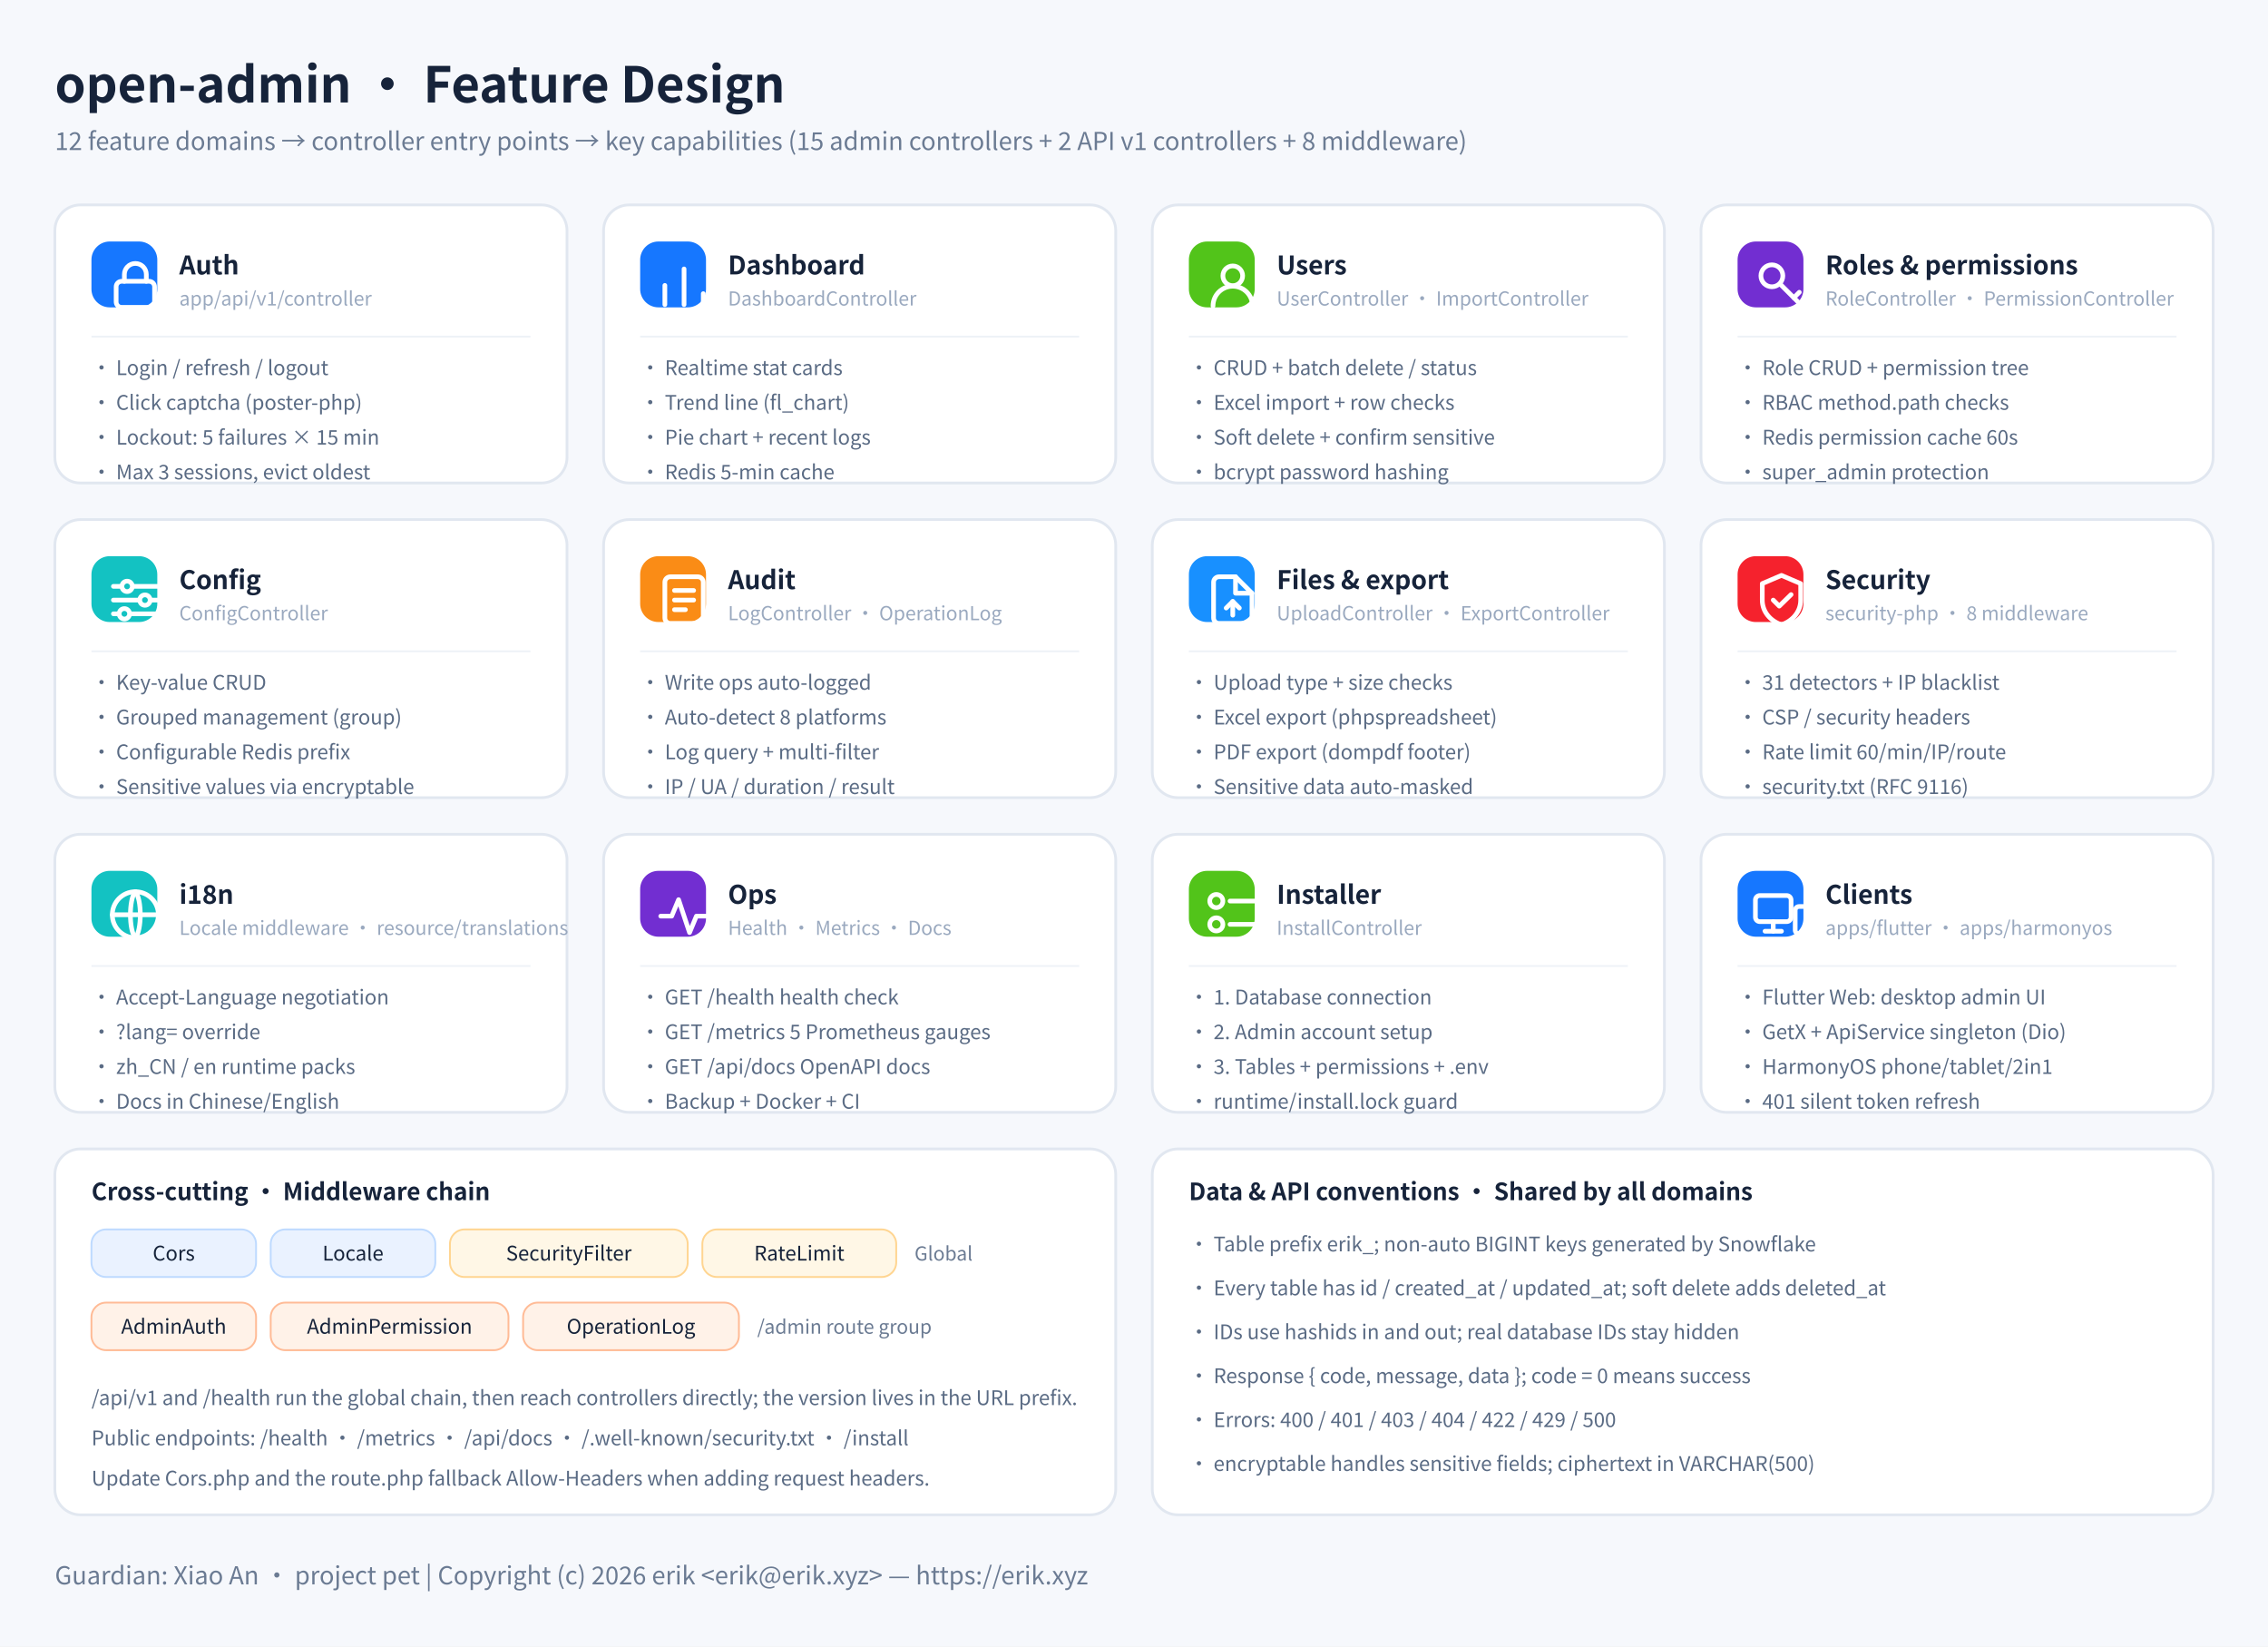
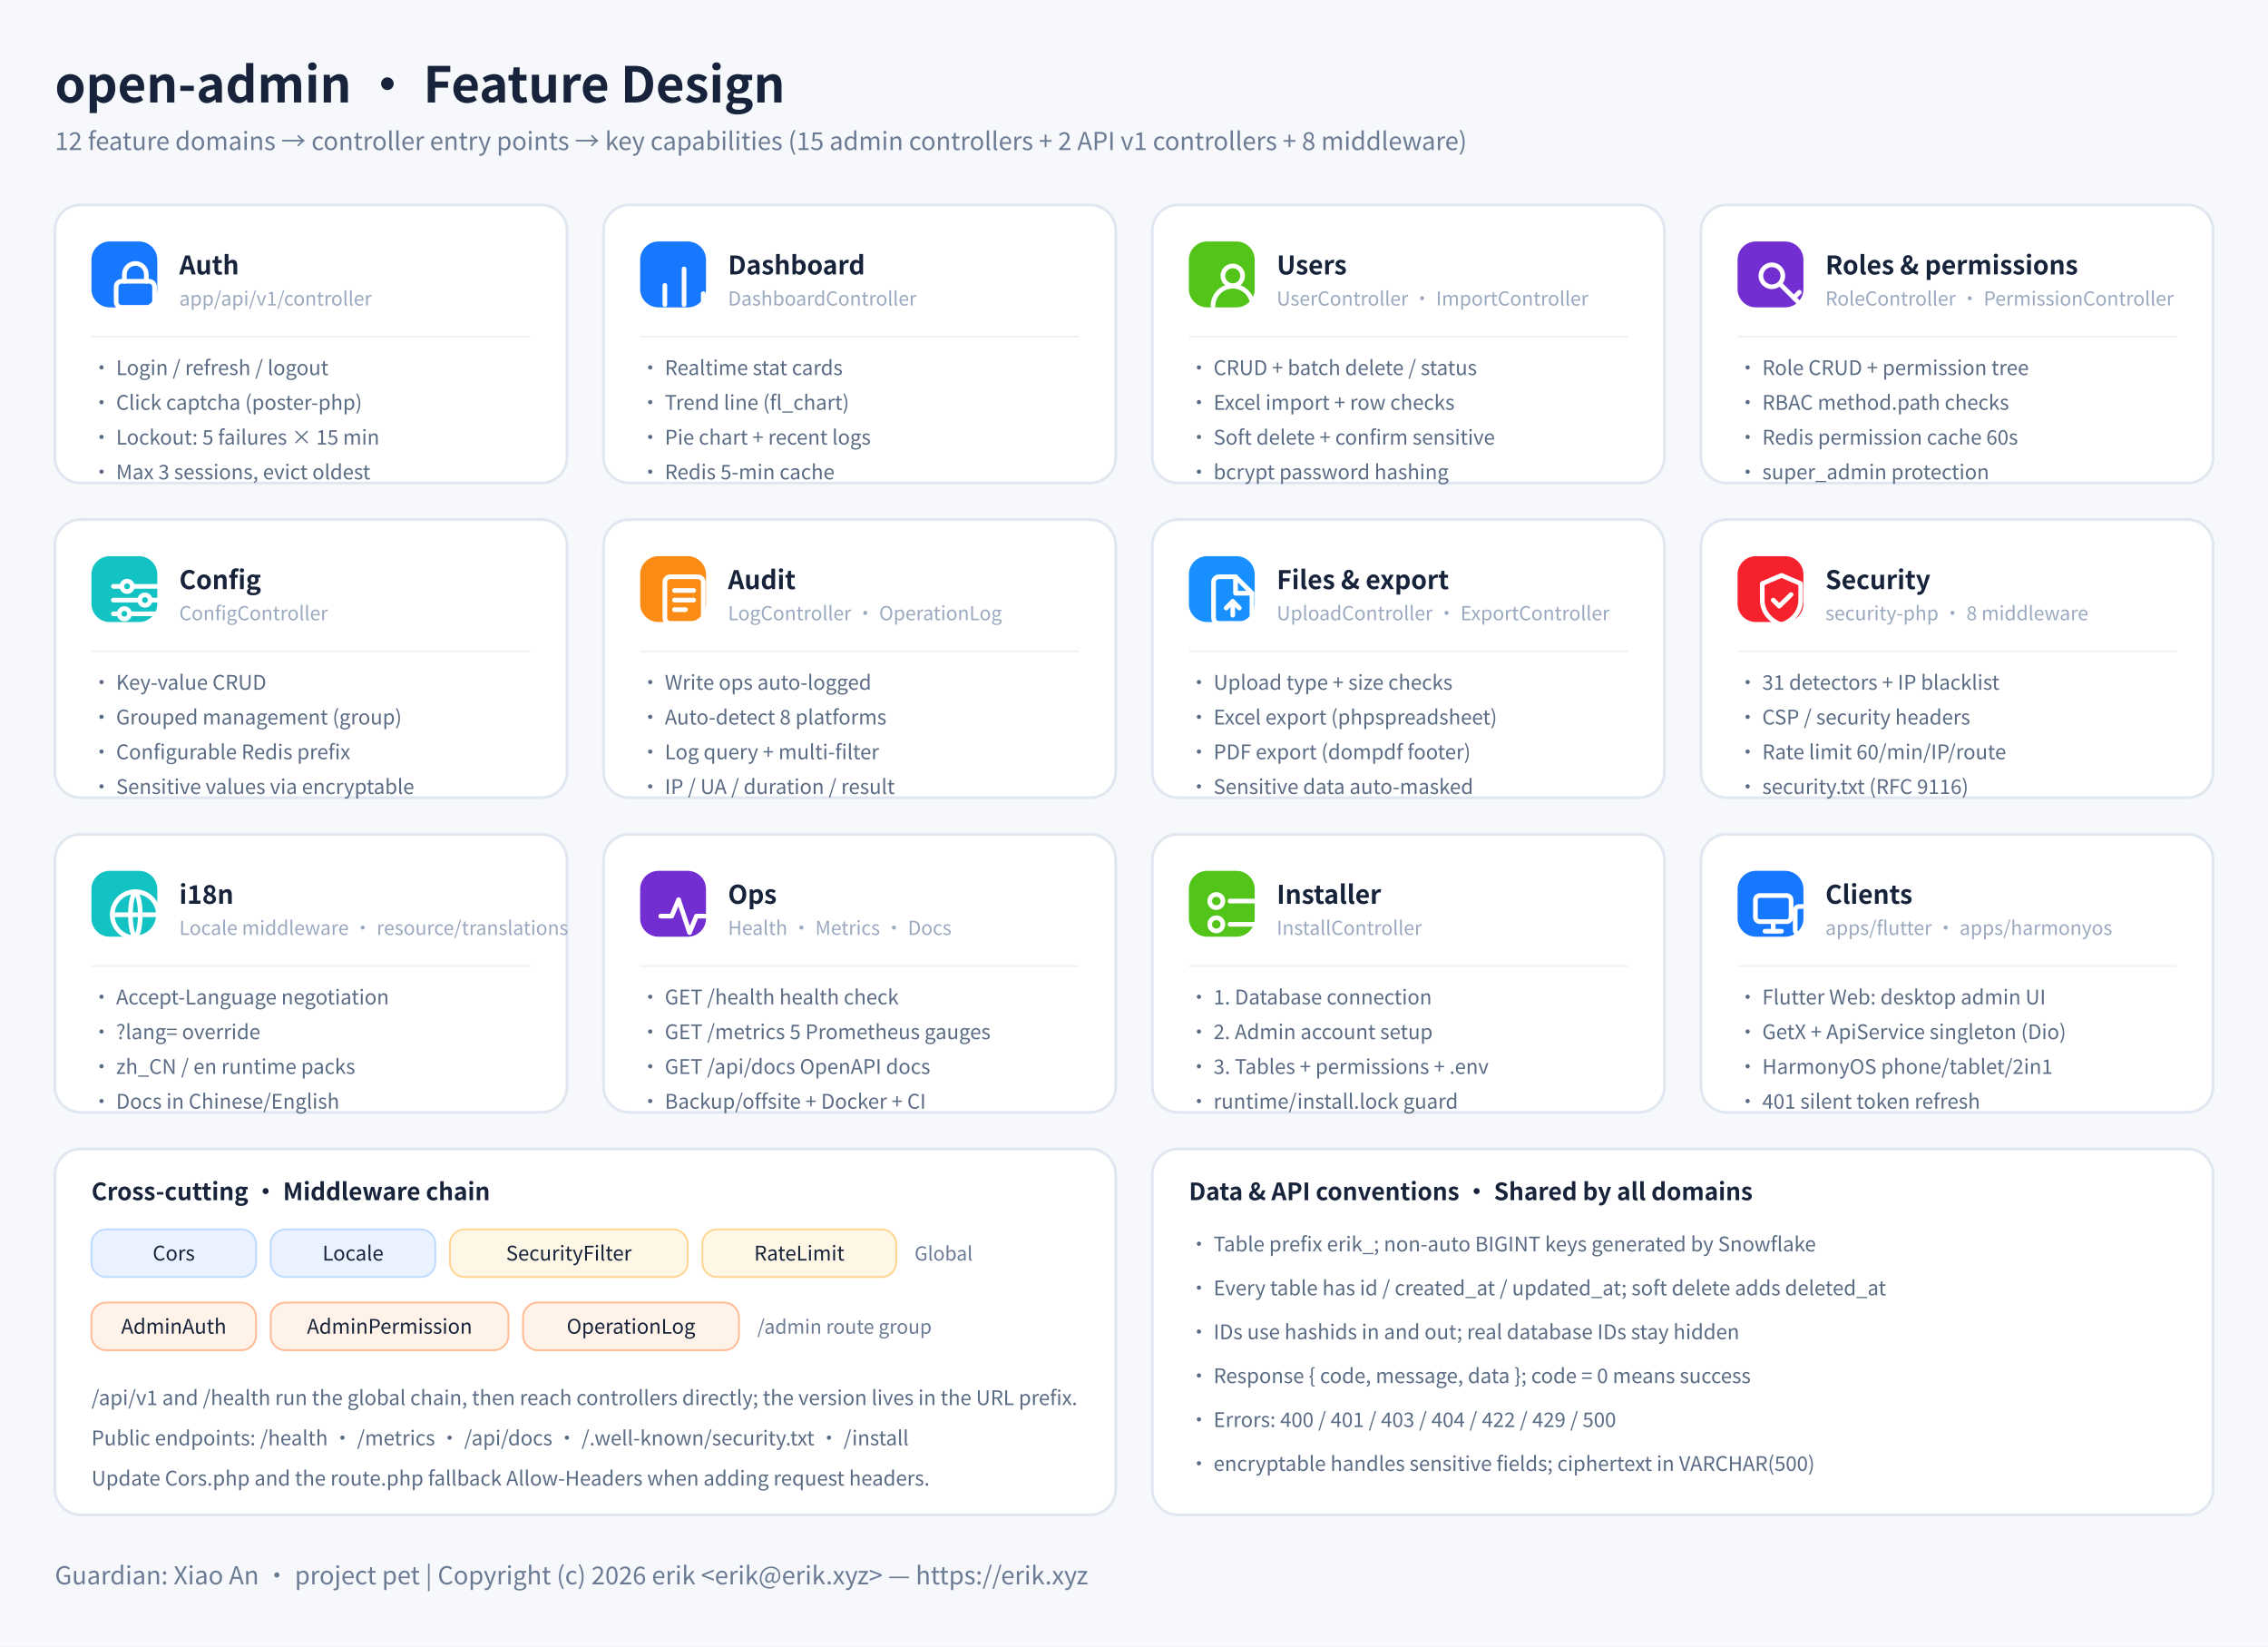
<svg xmlns="http://www.w3.org/2000/svg" viewBox="0 0 1240 900" width="1240" height="900" role="img" aria-label="open-admin feature design diagram">
  <defs>
    <style>
      text { font-family: system-ui, -apple-system, "PingFang SC", "Microsoft YaHei", "Noto Sans CJK SC", "Segoe UI", sans-serif; }
      .t1 { font-size: 27px; font-weight: 700; fill: #16233A; }
      .t2 { font-size: 13.5px; fill: #6B7B93; }
      .card { fill: #FFFFFF; stroke: #E1E7F0; stroke-width: 1.5; }
      .fName { font-size: 14px; font-weight: 700; fill: #16233A; }
      .fWhere { font-size: 10.5px; fill: #9AA9BF; }
      .fItem { font-size: 11px; fill: #5A6B84; }
      .panelT { font-size: 13px; font-weight: 700; fill: #16233A; }
      .chip { font-size: 11px; fill: #16233A; }
      .chipS { font-size: 10.5px; fill: #6B7B93; }
      .ico { fill: none; stroke: #FFFFFF; stroke-width: 1.7; stroke-linecap: round; stroke-linejoin: round; }
    </style>
  </defs>
  <rect width="1240" height="900" fill="#F6F8FC" />
  <text class="t1" x="30" y="56">open-admin · Feature Design</text>
  <text class="t2" x="30" y="82">12 feature domains → controller entry points → key capabilities (15 admin controllers + 2 API v1 controllers + 8 middleware)</text>
  <rect class="card" x="30" y="112" width="280" height="152" rx="14" />
  <rect x="50" y="132" width="36" height="36" rx="10" fill="#1677FF" />
  <g class="ico" transform="translate(56 138) scale(1.5)">
    <rect x="5" y="10.5" width="14" height="9.5" rx="2" />
    <path d="M8 10.5V8a4 4 0 0 1 8 0v2.5" />
  </g>
  <text class="fName" x="98" y="150">Auth</text>
  <text class="fWhere" x="98" y="167">app/api/v1/controller</text>
  <line x1="50" y1="184" x2="290" y2="184" stroke="#EEF2F7" />
  <text class="fItem" x="50" y="205">· Login / refresh / logout</text>
  <text class="fItem" x="50" y="224">· Click captcha (poster-php)</text>
  <text class="fItem" x="50" y="243">· Lockout: 5 failures × 15 min</text>
  <text class="fItem" x="50" y="262">· Max 3 sessions, evict oldest</text>
  <rect class="card" x="330" y="112" width="280" height="152" rx="14" />
  <rect x="350" y="132" width="36" height="36" rx="10" fill="#1677FF" />
  <g class="ico" transform="translate(356 138) scale(1.5)">
    <path d="M5 19V12" />
    <path d="M12 19V6" />
    <path d="M19 19v-4" />
  </g>
  <text class="fName" x="398" y="150">Dashboard</text>
  <text class="fWhere" x="398" y="167">DashboardController</text>
  <line x1="350" y1="184" x2="590" y2="184" stroke="#EEF2F7" />
  <text class="fItem" x="350" y="205">· Realtime stat cards</text>
  <text class="fItem" x="350" y="224">· Trend line (fl_chart)</text>
  <text class="fItem" x="350" y="243">· Pie chart + recent logs</text>
  <text class="fItem" x="350" y="262">· Redis 5-min cache</text>
  <rect class="card" x="630" y="112" width="280" height="152" rx="14" />
  <rect x="650" y="132" width="36" height="36" rx="10" fill="#52C41A" />
  <g class="ico" transform="translate(656 138) scale(1.5)">
    <circle cx="12" cy="8.5" r="3.6" />
    <path d="M4.8 19.5a7.2 7.2 0 0 1 14.4 0" />
  </g>
  <text class="fName" x="698" y="150">Users</text>
  <text class="fWhere" x="698" y="167">UserController · ImportController</text>
  <line x1="650" y1="184" x2="890" y2="184" stroke="#EEF2F7" />
  <text class="fItem" x="650" y="205">· CRUD + batch delete / status</text>
  <text class="fItem" x="650" y="224">· Excel import + row checks</text>
  <text class="fItem" x="650" y="243">· Soft delete + confirm sensitive</text>
  <text class="fItem" x="650" y="262">· bcrypt password hashing</text>
  <rect class="card" x="930" y="112" width="280" height="152" rx="14" />
  <rect x="950" y="132" width="36" height="36" rx="10" fill="#722ED1" />
  <g class="ico" transform="translate(956 138) scale(1.5)">
    <circle cx="8.5" cy="8.5" r="4" />
    <path d="m11.6 11.6 7.4 7.4" />
    <path d="m16.5 16.5 2-2" />
    <path d="m19 19 1.8-1.8" />
  </g>
  <text class="fName" x="998" y="150">Roles &amp; permissions</text>
  <text class="fWhere" x="998" y="167">RoleController · PermissionController</text>
  <line x1="950" y1="184" x2="1190" y2="184" stroke="#EEF2F7" />
  <text class="fItem" x="950" y="205">· Role CRUD + permission tree</text>
  <text class="fItem" x="950" y="224">· RBAC method.path checks</text>
  <text class="fItem" x="950" y="243">· Redis permission cache 60s</text>
  <text class="fItem" x="950" y="262">· super_admin protection</text>
  <rect class="card" x="30" y="284" width="280" height="152" rx="14" />
  <rect x="50" y="304" width="36" height="36" rx="10" fill="#13C2C2" />
  <g class="ico" transform="translate(56 310) scale(1.5)">
    <path d="M4 7h16" />
    <path d="M4 12h16" />
    <path d="M4 17h16" />
    <circle cx="9" cy="7" r="1.9" fill="#13C2C2" />
    <circle cx="15.5" cy="12" r="1.9" fill="#13C2C2" />
    <circle cx="8" cy="17" r="1.9" fill="#13C2C2" />
  </g>
  <text class="fName" x="98" y="322">Config</text>
  <text class="fWhere" x="98" y="339">ConfigController</text>
  <line x1="50" y1="356" x2="290" y2="356" stroke="#EEF2F7" />
  <text class="fItem" x="50" y="377">· Key-value CRUD</text>
  <text class="fItem" x="50" y="396">· Grouped management (group)</text>
  <text class="fItem" x="50" y="415">· Configurable Redis prefix</text>
  <text class="fItem" x="50" y="434">· Sensitive values via encryptable</text>
  <rect class="card" x="330" y="284" width="280" height="152" rx="14" />
  <rect x="350" y="304" width="36" height="36" rx="10" fill="#FA8C16" />
  <g class="ico" transform="translate(356 310) scale(1.5)">
    <rect x="5" y="3.5" width="14" height="17" rx="2" />
    <path d="M8.5 8.5h7" />
    <path d="M8.5 12h7" />
    <path d="M8.5 15.5h4" />
  </g>
  <text class="fName" x="398" y="322">Audit</text>
  <text class="fWhere" x="398" y="339">LogController · OperationLog</text>
  <line x1="350" y1="356" x2="590" y2="356" stroke="#EEF2F7" />
  <text class="fItem" x="350" y="377">· Write ops auto-logged</text>
  <text class="fItem" x="350" y="396">· Auto-detect 8 platforms</text>
  <text class="fItem" x="350" y="415">· Log query + multi-filter</text>
  <text class="fItem" x="350" y="434">· IP / UA / duration / result</text>
  <rect class="card" x="630" y="284" width="280" height="152" rx="14" />
  <rect x="650" y="304" width="36" height="36" rx="10" fill="#1890FF" />
  <g class="ico" transform="translate(656 310) scale(1.5)">
    <path d="M13 3.5H7A2 2 0 0 0 5 5.5v13a2 2 0 0 0 2 2h10a2 2 0 0 0 2-2V9.5z" />
    <path d="M13 3.5V9.5H19" />
    <path d="M12 17.5v-5" />
    <path d="m9.6 14.9 2.4-2.4 2.4 2.4" />
  </g>
  <text class="fName" x="698" y="322">Files &amp; export</text>
  <text class="fWhere" x="698" y="339">UploadController · ExportController</text>
  <line x1="650" y1="356" x2="890" y2="356" stroke="#EEF2F7" />
  <text class="fItem" x="650" y="377">· Upload type + size checks</text>
  <text class="fItem" x="650" y="396">· Excel export (phpspreadsheet)</text>
  <text class="fItem" x="650" y="415">· PDF export (dompdf footer)</text>
  <text class="fItem" x="650" y="434">· Sensitive data auto-masked</text>
  <rect class="card" x="930" y="284" width="280" height="152" rx="14" stroke="#FFCCC7" />
  <rect x="950" y="304" width="36" height="36" rx="10" fill="#F5222D" />
  <g class="ico" transform="translate(956 310) scale(1.5)">
    <path d="M12 3 5 6v6c0 4.2 2.9 7.6 7 9 4.1-1.4 7-4.8 7-9V6z" />
    <path d="m9 12 2.2 2.2L15.5 10" />
  </g>
  <text class="fName" x="998" y="322">Security</text>
  <text class="fWhere" x="998" y="339">security-php · 8 middleware</text>
  <line x1="950" y1="356" x2="1190" y2="356" stroke="#EEF2F7" />
  <text class="fItem" x="950" y="377">· 31 detectors + IP blacklist</text>
  <text class="fItem" x="950" y="396">· CSP / security headers</text>
  <text class="fItem" x="950" y="415">· Rate limit 60/min/IP/route</text>
  <text class="fItem" x="950" y="434">· security.txt (RFC 9116)</text>
  <rect class="card" x="30" y="456" width="280" height="152" rx="14" />
  <rect x="50" y="476" width="36" height="36" rx="10" fill="#13C2C2" />
  <g class="ico" transform="translate(56 482) scale(1.5)">
    <circle cx="12" cy="12" r="8.4" />
    <path d="M3.6 12h16.8" />
    <path d="M12 3.6c2.4 2.7 2.4 14.1 0 16.8" />
    <path d="M12 3.6c-2.4 2.7-2.4 14.1 0 16.8" />
  </g>
  <text class="fName" x="98" y="494">i18n</text>
  <text class="fWhere" x="98" y="511">Locale middleware · resource/translations</text>
  <line x1="50" y1="528" x2="290" y2="528" stroke="#EEF2F7" />
  <text class="fItem" x="50" y="549">· Accept-Language negotiation</text>
  <text class="fItem" x="50" y="568">· ?lang= override</text>
  <text class="fItem" x="50" y="587">· zh_CN / en runtime packs</text>
  <text class="fItem" x="50" y="606">· Docs in Chinese/English</text>
  <rect class="card" x="330" y="456" width="280" height="152" rx="14" />
  <rect x="350" y="476" width="36" height="36" rx="10" fill="#722ED1" />
  <g class="ico" transform="translate(356 482) scale(1.5)">
    <path d="M3.5 12.5h4l2.5-6 4 12 2.5-6h4" />
  </g>
  <text class="fName" x="398" y="494">Ops</text>
  <text class="fWhere" x="398" y="511">Health · Metrics · Docs</text>
  <line x1="350" y1="528" x2="590" y2="528" stroke="#EEF2F7" />
  <text class="fItem" x="350" y="549">· GET /health health check</text>
  <text class="fItem" x="350" y="568">· GET /metrics 5 Prometheus gauges</text>
  <text class="fItem" x="350" y="587">· GET /api/docs OpenAPI docs</text>
-   <text class="fItem" x="350" y="606">· Backup + Docker + CI</text>
+   <text class="fItem" x="350" y="606">· Backup/offsite + Docker + CI</text>
  <rect class="card" x="630" y="456" width="280" height="152" rx="14" />
  <rect x="650" y="476" width="36" height="36" rx="10" fill="#52C41A" />
  <g class="ico" transform="translate(656 482) scale(1.5)">
    <circle cx="6" cy="7" r="2.4" />
    <circle cx="6" cy="15.5" r="2.4" />
    <path d="M11 7h9" />
    <path d="M11 15.5h9" />
  </g>
  <text class="fName" x="698" y="494">Installer</text>
  <text class="fWhere" x="698" y="511">InstallController</text>
  <line x1="650" y1="528" x2="890" y2="528" stroke="#EEF2F7" />
  <text class="fItem" x="650" y="549">· 1. Database connection</text>
  <text class="fItem" x="650" y="568">· 2. Admin account setup</text>
  <text class="fItem" x="650" y="587">· 3. Tables + permissions + .env</text>
  <text class="fItem" x="650" y="606">· runtime/install.lock guard</text>
  <rect class="card" x="930" y="456" width="280" height="152" rx="14" />
  <rect x="950" y="476" width="36" height="36" rx="10" fill="#1677FF" />
  <g class="ico" transform="translate(956 482) scale(1.5)">
    <rect x="2.5" y="5" width="13" height="9.5" rx="1.6" />
    <path d="M6 18h6" />
    <path d="M9 14.5V18" />
    <rect x="17" y="9" width="4.5" height="10" rx="1.4" />
  </g>
  <text class="fName" x="998" y="494">Clients</text>
  <text class="fWhere" x="998" y="511">apps/flutter · apps/harmonyos</text>
  <line x1="950" y1="528" x2="1190" y2="528" stroke="#EEF2F7" />
  <text class="fItem" x="950" y="549">· Flutter Web: desktop admin UI</text>
  <text class="fItem" x="950" y="568">· GetX + ApiService singleton (Dio)</text>
  <text class="fItem" x="950" y="587">· HarmonyOS phone/tablet/2in1</text>
  <text class="fItem" x="950" y="606">· 401 silent token refresh</text>
  <rect class="card" x="30" y="628" width="580" height="200" rx="14" />
  <text class="panelT" x="50" y="656">Cross-cutting · Middleware chain</text>
  <g>
    <rect x="50" y="672" width="90" height="26" rx="8" fill="#EAF2FF" stroke="#BEDAFF" />
    <text class="chip" x="95" y="689" text-anchor="middle" font-size="11.5">Cors</text>
    <rect x="148" y="672" width="90" height="26" rx="8" fill="#EAF2FF" stroke="#BEDAFF" />
    <text class="chip" x="193" y="689" text-anchor="middle" font-size="11.5">Locale</text>
    <rect x="246" y="672" width="130" height="26" rx="8" fill="#FFF7E6" stroke="#FFD591" />
    <text class="chip" x="311" y="689" text-anchor="middle" font-size="11.5">SecurityFilter</text>
    <rect x="384" y="672" width="106" height="26" rx="8" fill="#FFF7E6" stroke="#FFD591" />
    <text class="chip" x="437" y="689" text-anchor="middle" font-size="11.5">RateLimit</text>
    <text class="chipS" x="500" y="689">Global</text>
  </g>
  <g>
    <rect x="50" y="712" width="90" height="26" rx="8" fill="#FFF2E8" stroke="#FFBB96" />
    <text class="chip" x="95" y="729" text-anchor="middle" font-size="11.5">AdminAuth</text>
    <rect x="148" y="712" width="130" height="26" rx="8" fill="#FFF2E8" stroke="#FFBB96" />
    <text class="chip" x="213" y="729" text-anchor="middle" font-size="11.5">AdminPermission</text>
    <rect x="286" y="712" width="118" height="26" rx="8" fill="#FFF2E8" stroke="#FFBB96" />
    <text class="chip" x="345" y="729" text-anchor="middle" font-size="11.5">OperationLog</text>
    <text class="chipS" x="414" y="729">/admin route group</text>
  </g>
  <text class="fItem" x="50" y="768">/api/v1 and /health run the global chain, then reach controllers directly; the version lives in the URL prefix.</text>
  <text class="fItem" x="50" y="790">Public endpoints: /health · /metrics · /api/docs · /.well-known/security.txt · /install</text>
  <text class="fItem" x="50" y="812">Update Cors.php and the route.php fallback Allow-Headers when adding request headers.</text>
  <rect class="card" x="630" y="628" width="580" height="200" rx="14" />
  <text class="panelT" x="650" y="656">Data &amp; API conventions · Shared by all domains</text>
  <text class="fItem" x="650" y="684">· Table prefix erik_; non-auto BIGINT keys generated by Snowflake</text>
  <text class="fItem" x="650" y="708">· Every table has id / created_at / updated_at; soft delete adds deleted_at</text>
  <text class="fItem" x="650" y="732">· IDs use hashids in and out; real database IDs stay hidden</text>
  <text class="fItem" x="650" y="756">· Response { code, message, data }; code = 0 means success</text>
  <text class="fItem" x="650" y="780">· Errors: 400 / 401 / 403 / 404 / 422 / 429 / 500</text>
  <text class="fItem" x="650" y="804">· encryptable handles sensitive fields; ciphertext in VARCHAR(500)</text>
  <text class="t2" x="30" y="866" font-size="11.5">
    Guardian: Xiao An · project pet | Copyright (c) 2026 erik &lt;erik@erik.xyz&gt; — https://erik.xyz
  </text>
</svg>
